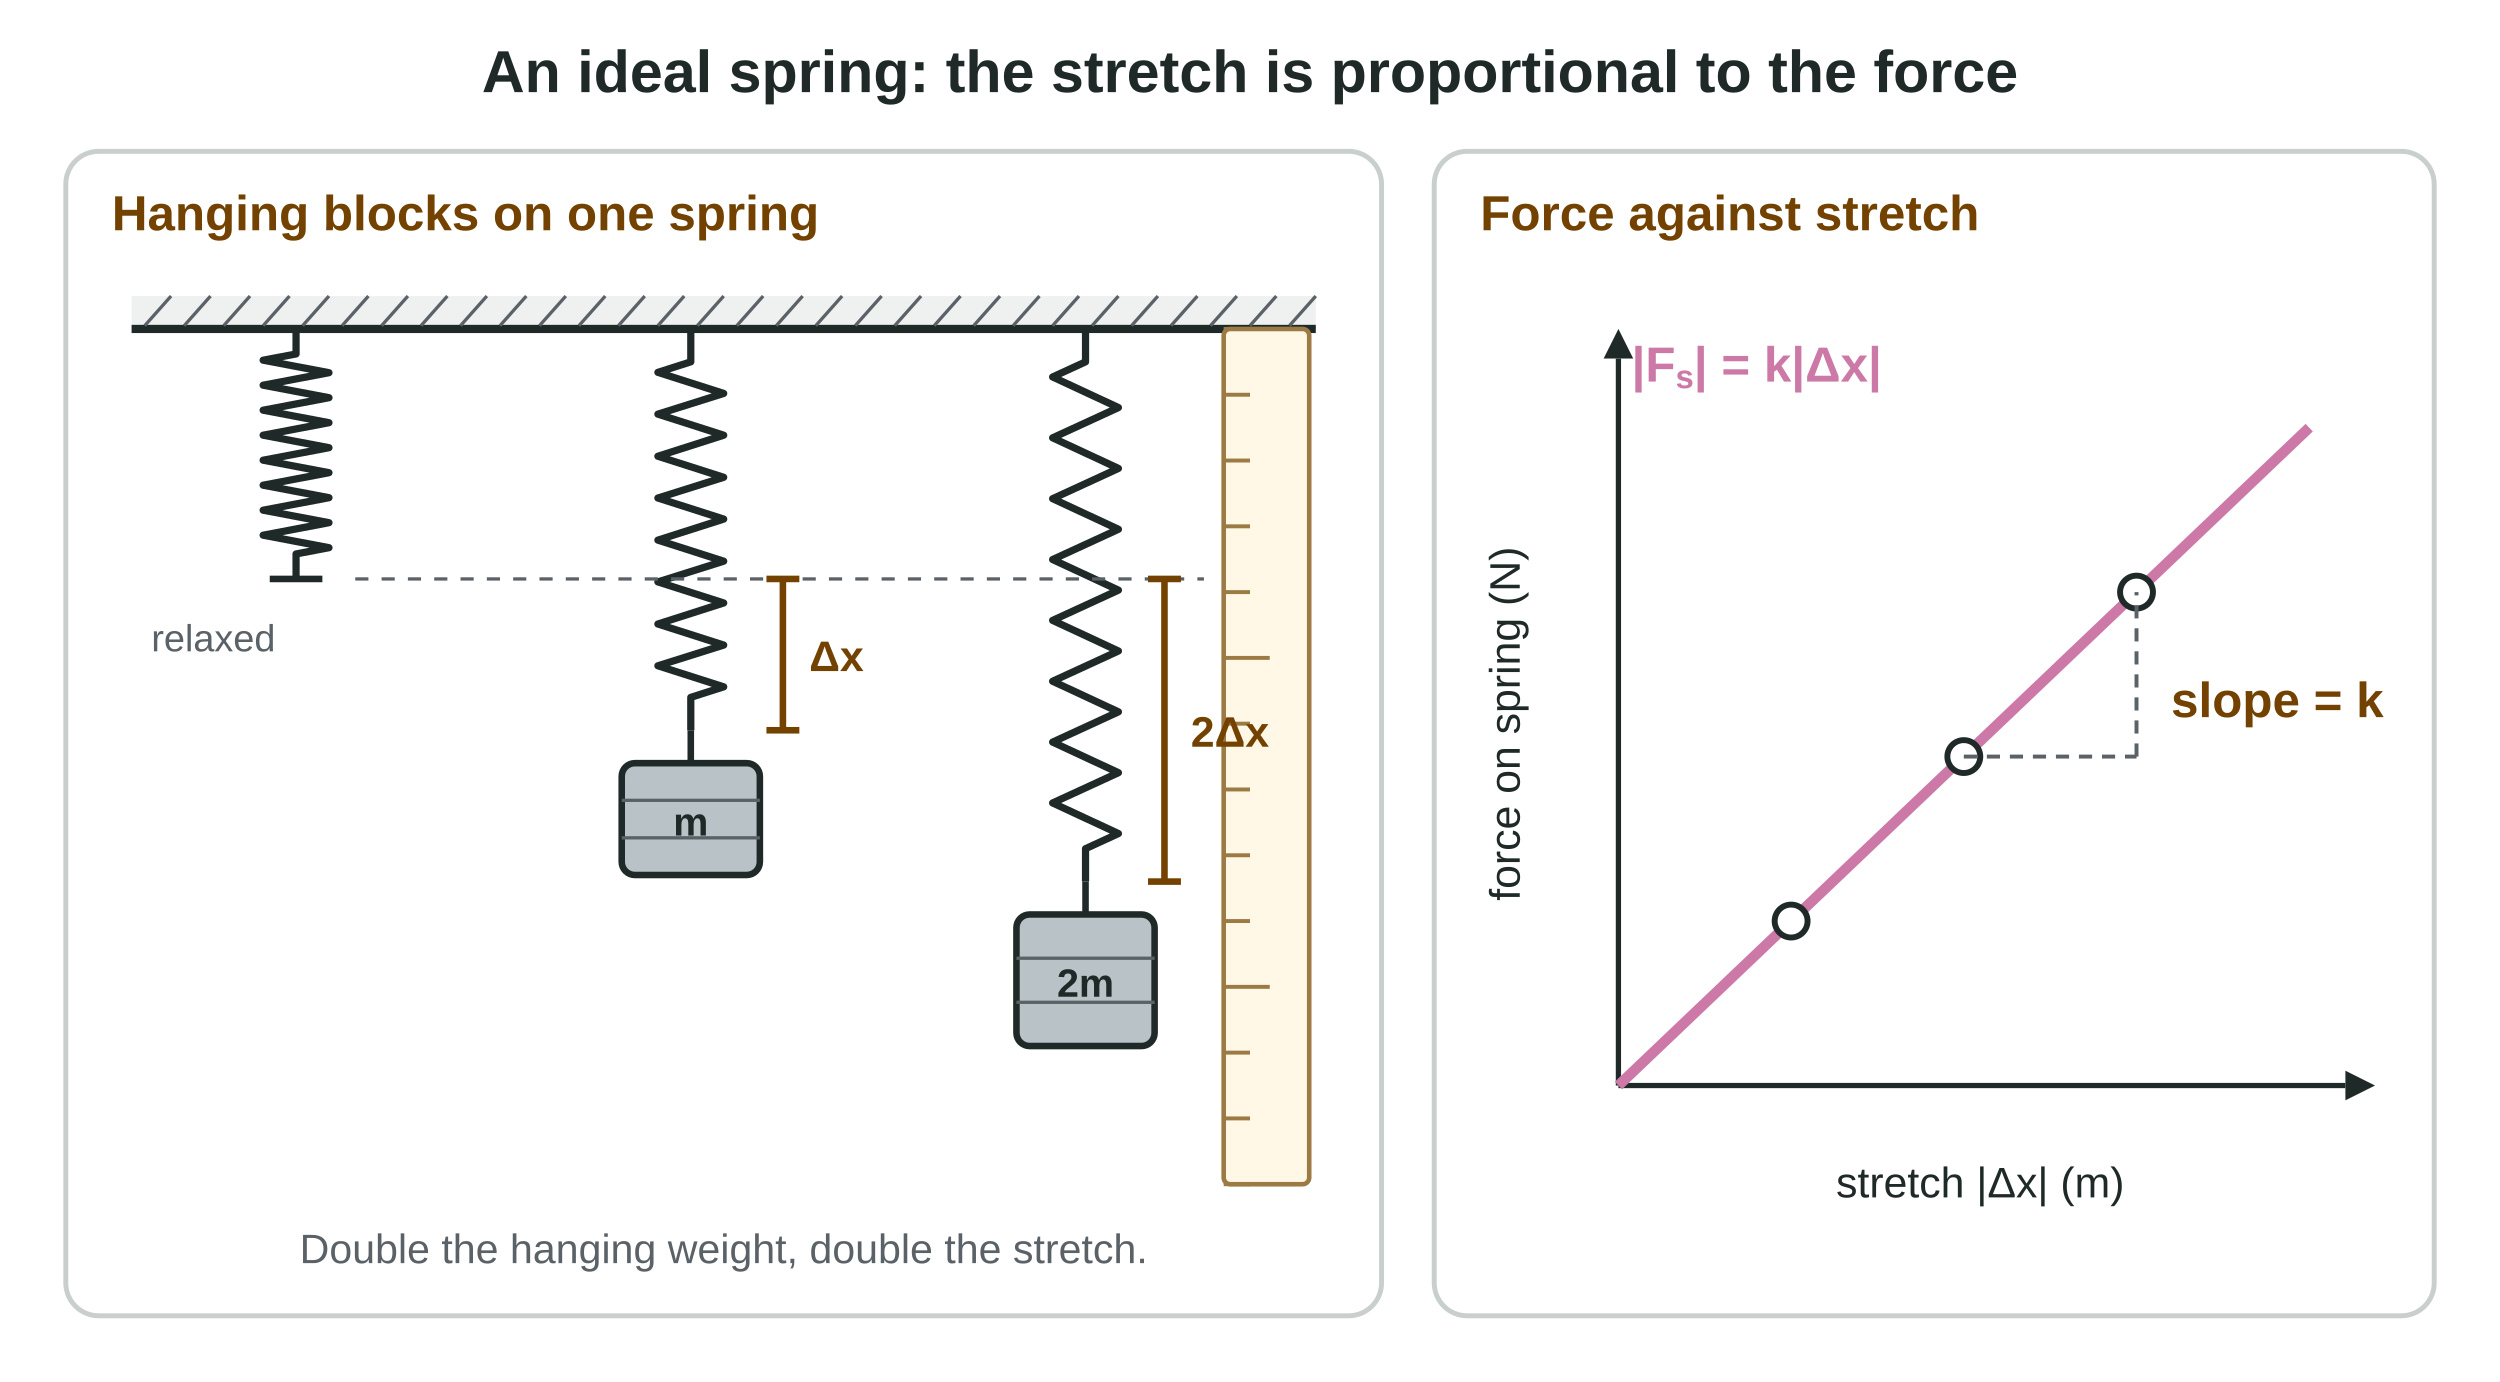
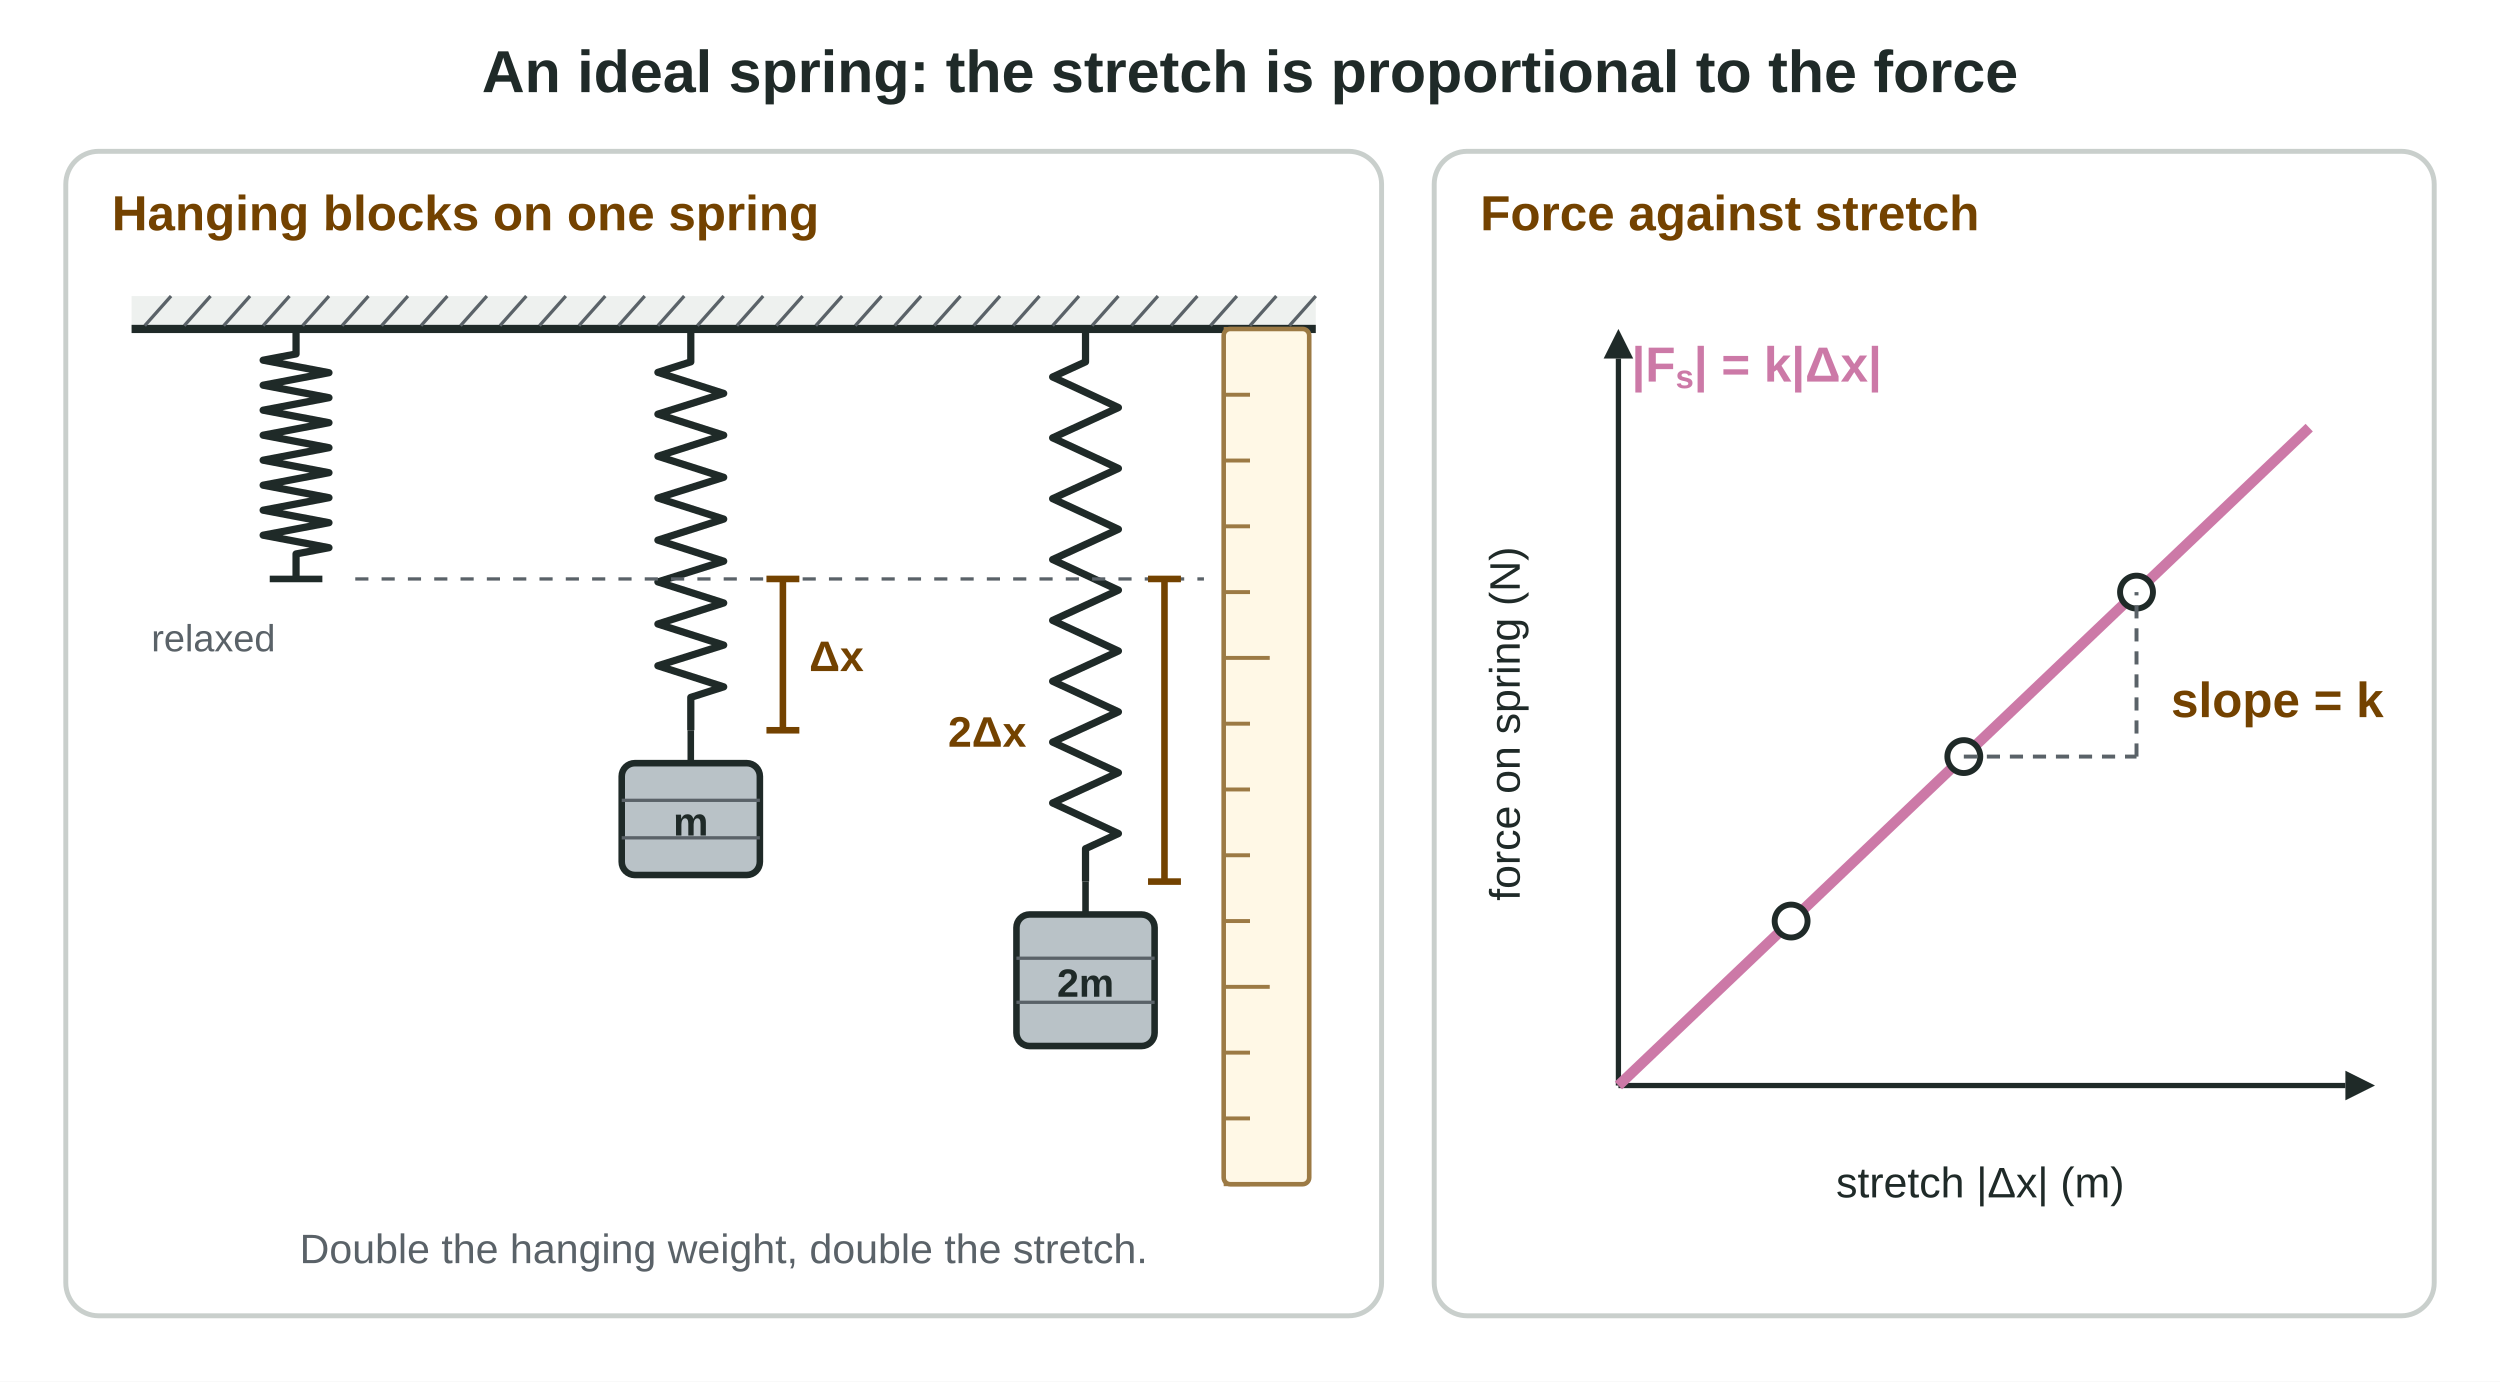
<svg xmlns="http://www.w3.org/2000/svg" viewBox="0 0 760 420" width="760" height="420" role="img" aria-labelledby="t d" font-family="Arial, Helvetica, sans-serif">
  <rect width="760" height="420" fill="#FFFFFF" />
  <text x="380" y="28" font-size="18" fill="#1F2A28" text-anchor="middle" font-weight="bold">An ideal spring: the stretch is proportional to the force</text>
  <rect x="20" y="46" width="400" height="354" rx="10" fill="#FFFFFF" stroke="#C9CFCC" stroke-width="1.5" />
  <text x="34" y="70" font-size="15" fill="#734200" font-weight="bold">Hanging blocks on one spring</text>
  <rect x="40" y="90" width="360" height="10" fill="#EEF1EF" />
  <line x1="40" y1="100" x2="400" y2="100" stroke="#1F2A28" stroke-width="2.5" />
  <line x1="44" y1="99" x2="52" y2="90" stroke="#5A6268" stroke-width="1" />
  <line x1="56" y1="99" x2="64" y2="90" stroke="#5A6268" stroke-width="1" />
  <line x1="68" y1="99" x2="76" y2="90" stroke="#5A6268" stroke-width="1" />
  <line x1="80" y1="99" x2="88" y2="90" stroke="#5A6268" stroke-width="1" />
  <line x1="92" y1="99" x2="100" y2="90" stroke="#5A6268" stroke-width="1" />
  <line x1="104" y1="99" x2="112" y2="90" stroke="#5A6268" stroke-width="1" />
  <line x1="116" y1="99" x2="124" y2="90" stroke="#5A6268" stroke-width="1" />
  <line x1="128" y1="99" x2="136" y2="90" stroke="#5A6268" stroke-width="1" />
  <line x1="140" y1="99" x2="148" y2="90" stroke="#5A6268" stroke-width="1" />
  <line x1="152" y1="99" x2="160" y2="90" stroke="#5A6268" stroke-width="1" />
  <line x1="164" y1="99" x2="172" y2="90" stroke="#5A6268" stroke-width="1" />
  <line x1="176" y1="99" x2="184" y2="90" stroke="#5A6268" stroke-width="1" />
  <line x1="188" y1="99" x2="196" y2="90" stroke="#5A6268" stroke-width="1" />
  <line x1="200" y1="99" x2="208" y2="90" stroke="#5A6268" stroke-width="1" />
  <line x1="212" y1="99" x2="220" y2="90" stroke="#5A6268" stroke-width="1" />
  <line x1="224" y1="99" x2="232" y2="90" stroke="#5A6268" stroke-width="1" />
  <line x1="236" y1="99" x2="244" y2="90" stroke="#5A6268" stroke-width="1" />
  <line x1="248" y1="99" x2="256" y2="90" stroke="#5A6268" stroke-width="1" />
  <line x1="260" y1="99" x2="268" y2="90" stroke="#5A6268" stroke-width="1" />
  <line x1="272" y1="99" x2="280" y2="90" stroke="#5A6268" stroke-width="1" />
  <line x1="284" y1="99" x2="292" y2="90" stroke="#5A6268" stroke-width="1" />
  <line x1="296" y1="99" x2="304" y2="90" stroke="#5A6268" stroke-width="1" />
  <line x1="308" y1="99" x2="316" y2="90" stroke="#5A6268" stroke-width="1" />
  <line x1="320" y1="99" x2="328" y2="90" stroke="#5A6268" stroke-width="1" />
  <line x1="332" y1="99" x2="340" y2="90" stroke="#5A6268" stroke-width="1" />
  <line x1="344" y1="99" x2="352" y2="90" stroke="#5A6268" stroke-width="1" />
  <line x1="356" y1="99" x2="364" y2="90" stroke="#5A6268" stroke-width="1" />
  <line x1="368" y1="99" x2="376" y2="90" stroke="#5A6268" stroke-width="1" />
  <line x1="380" y1="99" x2="388" y2="90" stroke="#5A6268" stroke-width="1" />
  <line x1="392" y1="99" x2="400" y2="90" stroke="#5A6268" stroke-width="1" />
  <rect x="372" y="100" width="26" height="260" rx="2" fill="#FFF8E6" stroke="#9C7A44" stroke-width="1.4" />
  <line x1="372" y1="100" x2="386" y2="100" stroke="#9C7A44" stroke-width="1.2" />
  <line x1="372" y1="120" x2="380" y2="120" stroke="#9C7A44" stroke-width="1.2" />
  <line x1="372" y1="140" x2="380" y2="140" stroke="#9C7A44" stroke-width="1.2" />
  <line x1="372" y1="160" x2="380" y2="160" stroke="#9C7A44" stroke-width="1.2" />
  <line x1="372" y1="180" x2="380" y2="180" stroke="#9C7A44" stroke-width="1.2" />
  <line x1="372" y1="200" x2="386" y2="200" stroke="#9C7A44" stroke-width="1.2" />
  <line x1="372" y1="220" x2="380" y2="220" stroke="#9C7A44" stroke-width="1.2" />
  <line x1="372" y1="240" x2="380" y2="240" stroke="#9C7A44" stroke-width="1.2" />
  <line x1="372" y1="260" x2="380" y2="260" stroke="#9C7A44" stroke-width="1.2" />
  <line x1="372" y1="280" x2="380" y2="280" stroke="#9C7A44" stroke-width="1.2" />
  <line x1="372" y1="300" x2="386" y2="300" stroke="#9C7A44" stroke-width="1.2" />
  <line x1="372" y1="320" x2="380" y2="320" stroke="#9C7A44" stroke-width="1.2" />
  <line x1="372" y1="340" x2="380" y2="340" stroke="#9C7A44" stroke-width="1.2" />
  <line x1="372" y1="360" x2="380" y2="360" stroke="#9C7A44" stroke-width="1.2" />
  <polyline points="90,100 90,107.6 80,109.5 100,113.3 80,117.1 100,120.9 80,124.7 100,128.5 80,132.3 100,136.1 80,139.9 100,143.7 80,147.5 100,151.3 80,155.1 100,158.9 80,162.7 100,166.5 90,168.4 90,176" fill="none" stroke="#1F2A28" stroke-width="2.2" stroke-linejoin="round" />
  <line x1="82" y1="176" x2="98" y2="176" stroke="#1F2A28" stroke-width="2" />
  <polyline points="210,100 210,110 200,113.2 220,119.6 200,125.9 220,132.3 200,138.7 220,145.1 200,151.4 220,157.8 200,164.2 220,170.6 200,176.9 220,183.3 200,189.7 220,196.1 200,202.4 220,208.8 210,212 210,222" fill="none" stroke="#1F2A28" stroke-width="2.2" stroke-linejoin="round" />
  <line x1="210" y1="222" x2="210" y2="232" stroke="#1F2A28" stroke-width="2" />
  <rect x="189" y="232" width="42" height="34" rx="4" fill="#B9C2C7" stroke="#1F2A28" stroke-width="2" />
  <line x1="189" y1="243.3" x2="231" y2="243.3" stroke="#5A6268" stroke-width="1" />
  <line x1="189" y1="254.7" x2="231" y2="254.7" stroke="#5A6268" stroke-width="1" />
  <text x="210" y="254" font-size="12" fill="#1F2A28" text-anchor="middle" font-weight="bold">m</text>
  <polyline points="330,100 330,110 320,114.6 340,123.9 320,133.1 340,142.4 320,151.6 340,160.9 320,170.1 340,179.4 320,188.6 340,197.9 320,207.1 340,216.4 320,225.6 340,234.9 320,244.1 340,253.4 330,258 330,268" fill="none" stroke="#1F2A28" stroke-width="2.2" stroke-linejoin="round" />
  <line x1="330" y1="268" x2="330" y2="278" stroke="#1F2A28" stroke-width="2" />
  <rect x="309" y="278" width="42" height="40" rx="4" fill="#B9C2C7" stroke="#1F2A28" stroke-width="2" />
  <line x1="309" y1="291.3" x2="351" y2="291.3" stroke="#5A6268" stroke-width="1" />
  <line x1="309" y1="304.7" x2="351" y2="304.7" stroke="#5A6268" stroke-width="1" />
  <text x="330" y="303" font-size="12" fill="#1F2A28" text-anchor="middle" font-weight="bold">2m</text>
  <line x1="108" y1="176" x2="366" y2="176" stroke="#5A6268" stroke-width="1" stroke-dasharray="4 4" />
  <text x="46" y="198" font-size="11.5" fill="#5A6268">relaxed</text>
  <line x1="238" y1="176" x2="238" y2="222" stroke="#734200" stroke-width="2" />
  <line x1="233" y1="176" x2="243" y2="176" stroke="#734200" stroke-width="2" />
  <line x1="233" y1="222" x2="243" y2="222" stroke="#734200" stroke-width="2" />
  <text x="246" y="204" font-size="13" fill="#734200" font-weight="bold">Δx</text>
  <line x1="354" y1="176" x2="354" y2="268" stroke="#734200" stroke-width="2" />
  <line x1="349" y1="176" x2="359" y2="176" stroke="#734200" stroke-width="2" />
  <line x1="349" y1="268" x2="359" y2="268" stroke="#734200" stroke-width="2" />
-   <text x="362" y="227" font-size="13" fill="#734200" font-weight="bold">2Δx</text>
+   <text x="312" y="227" font-size="13" fill="#734200" text-anchor="end" font-weight="bold">2Δx</text>
  <text x="220" y="384" font-size="12.5" fill="#5A6268" text-anchor="middle">Double the hanging weight, double the stretch.</text>
  <rect x="436" y="46" width="304" height="354" rx="10" fill="#FFFFFF" stroke="#C9CFCC" stroke-width="1.5" />
  <text x="450" y="70" font-size="15" fill="#734200" font-weight="bold">Force against stretch</text>
  <line x1="492" y1="330" x2="713" y2="330" stroke="#1F2A28" stroke-width="1.6" />
  <polygon points="722,330 713,334.5 713,325.5" fill="#1F2A28" />
  <line x1="492" y1="330" x2="492" y2="109" stroke="#1F2A28" stroke-width="1.6" />
  <polygon points="492,100 496.5,109 487.5,109" fill="#1F2A28" />
  <text x="602" y="364" font-size="13" fill="#1F2A28" text-anchor="middle">stretch |Δx| (m)</text>
  <text transform="translate(462 220) rotate(-90)" font-size="13" text-anchor="middle" fill="#1F2A28">force on spring (N)</text>
  <line x1="492" y1="330" x2="702" y2="130" stroke="#CC79A7" stroke-width="3.2" />
  <circle cx="544.5" cy="280" r="5" fill="#FFFFFF" stroke="#1F2A28" stroke-width="1.8" />
  <circle cx="597" cy="230" r="5" fill="#FFFFFF" stroke="#1F2A28" stroke-width="1.8" />
  <circle cx="649.5" cy="180" r="5" fill="#FFFFFF" stroke="#1F2A28" stroke-width="1.8" />
  <line x1="597" y1="230" x2="649.5" y2="230" stroke="#5A6268" stroke-width="1.2" stroke-dasharray="4 3" />
  <line x1="649.5" y1="230" x2="649.5" y2="180" stroke="#5A6268" stroke-width="1.2" stroke-dasharray="4 3" />
  <text x="660" y="218" font-size="15" fill="#734200" font-weight="bold">slope = k</text>
  <text x="496" y="116" font-size="15" fill="#CC79A7" font-weight="bold">|F<tspan baseline-shift="sub" font-size="10">s</tspan>| = k|Δx|</text>
</svg>
